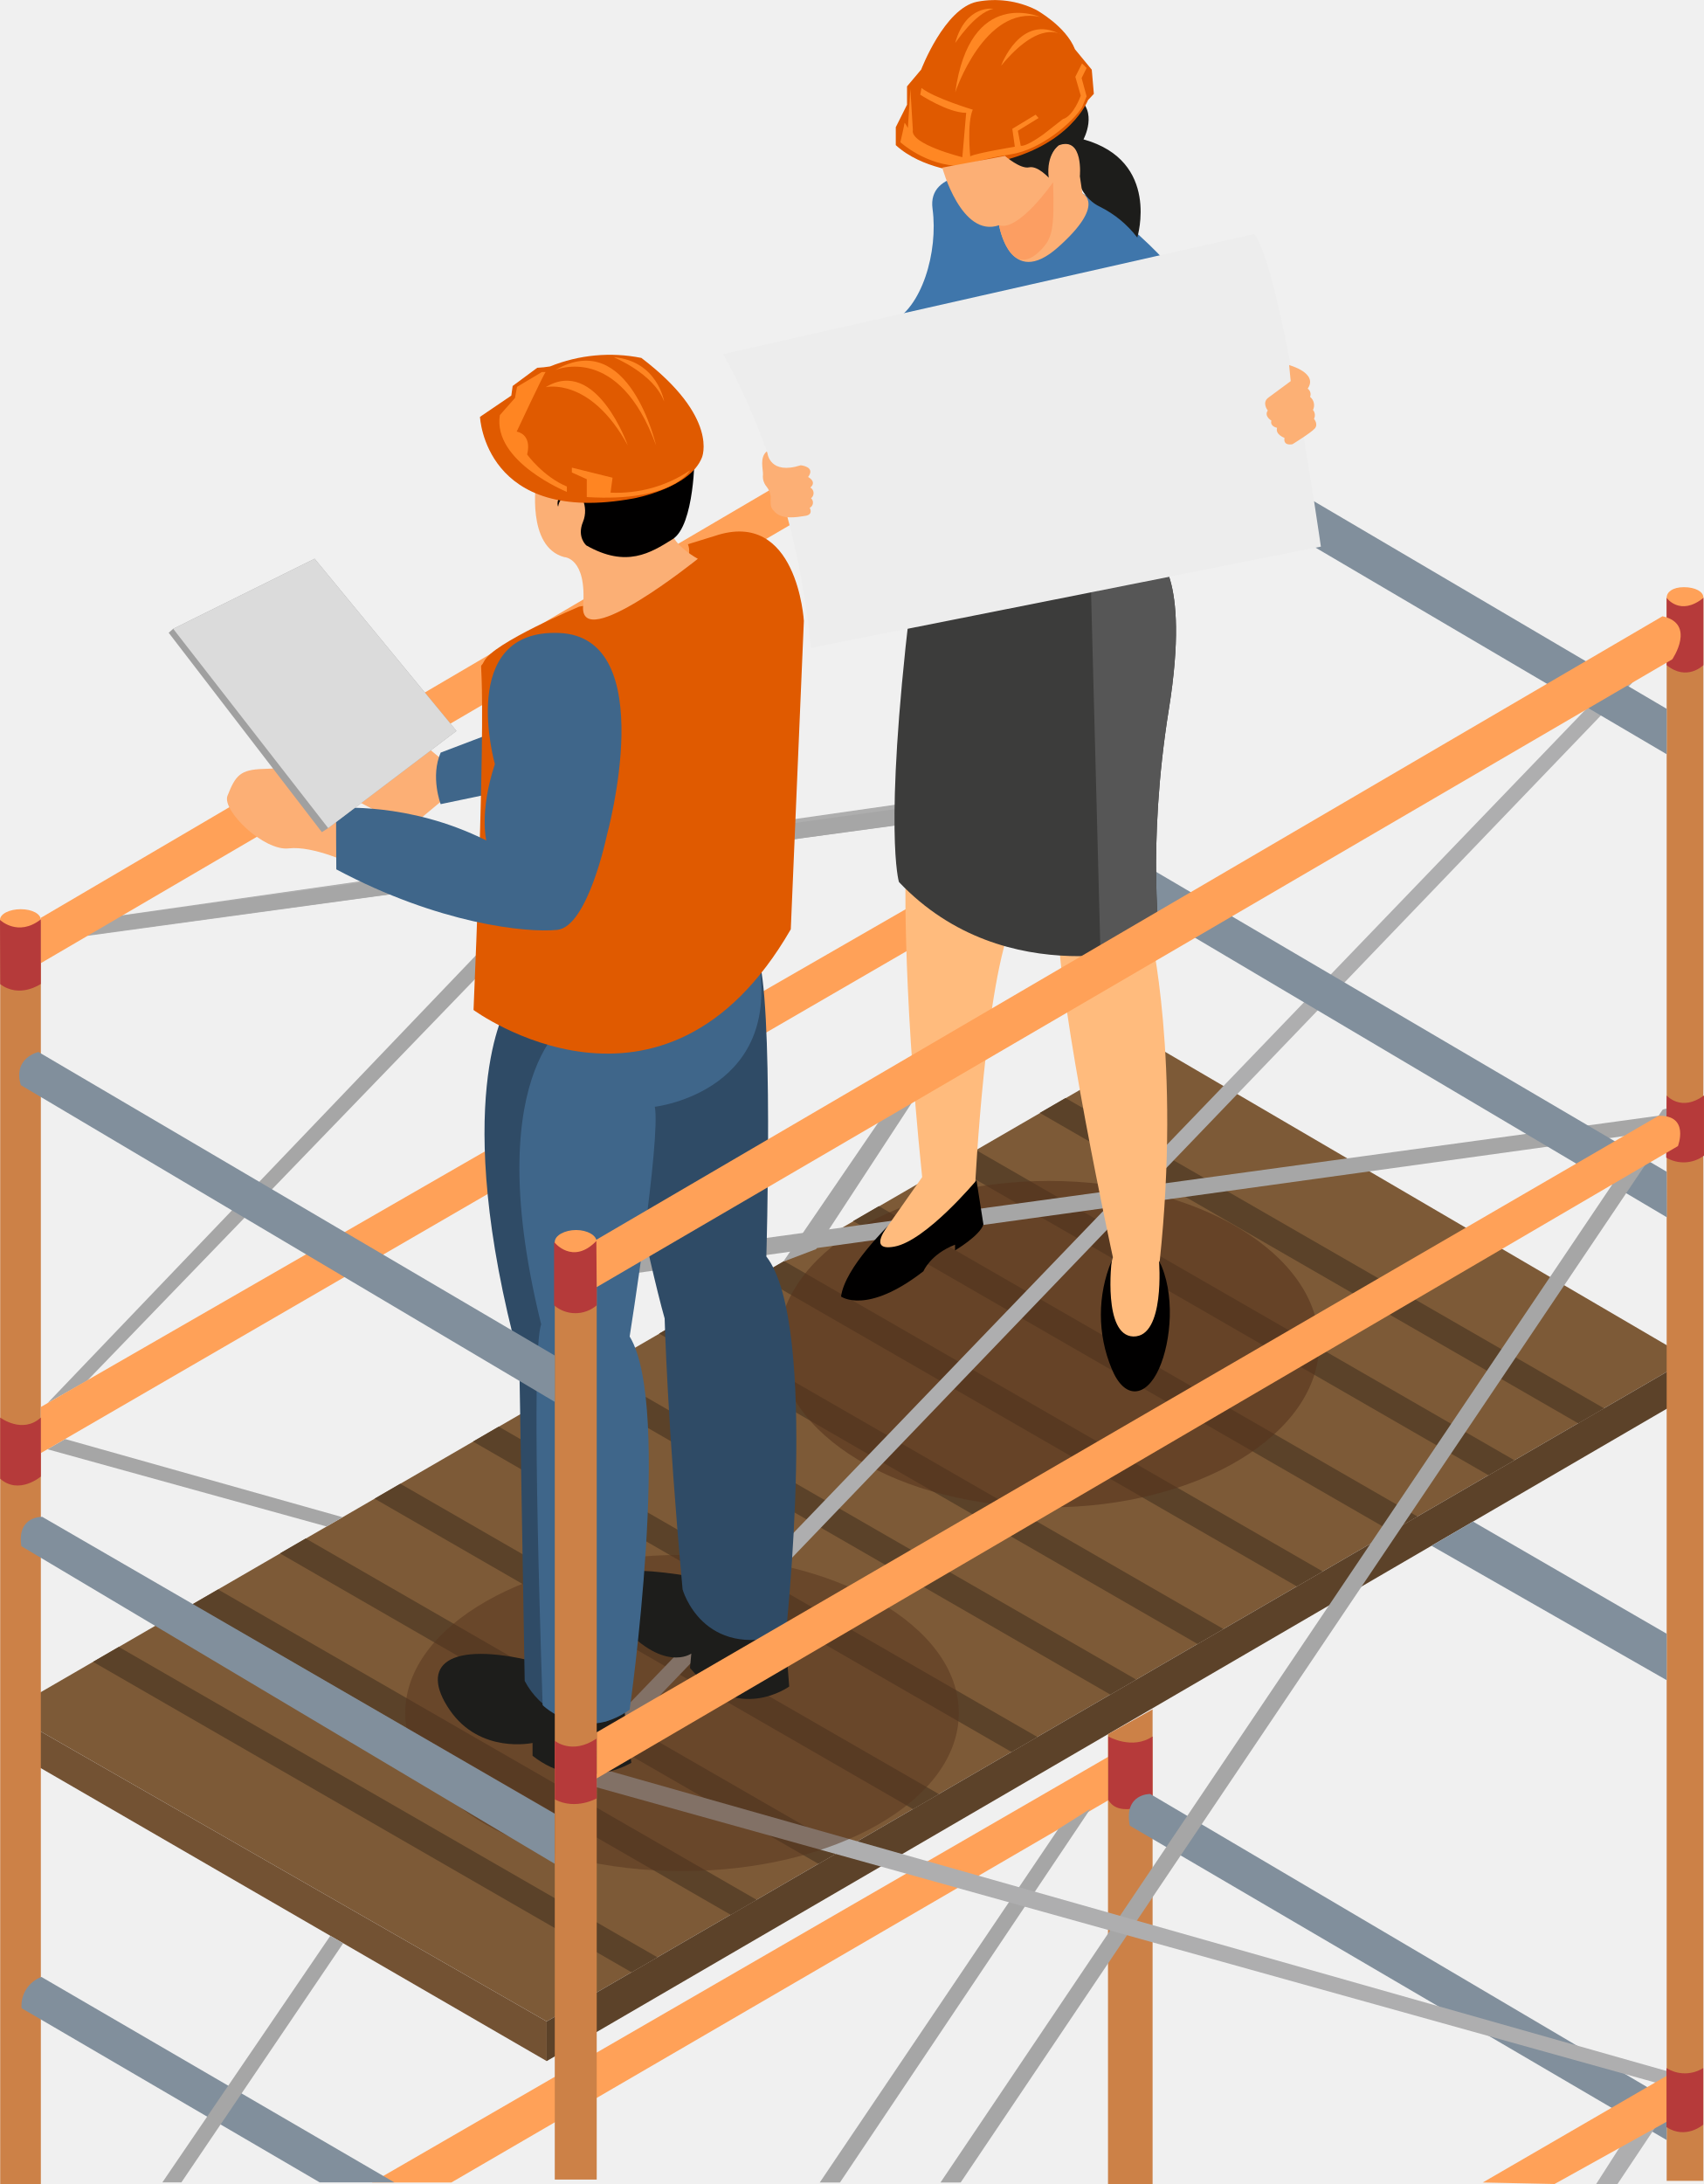
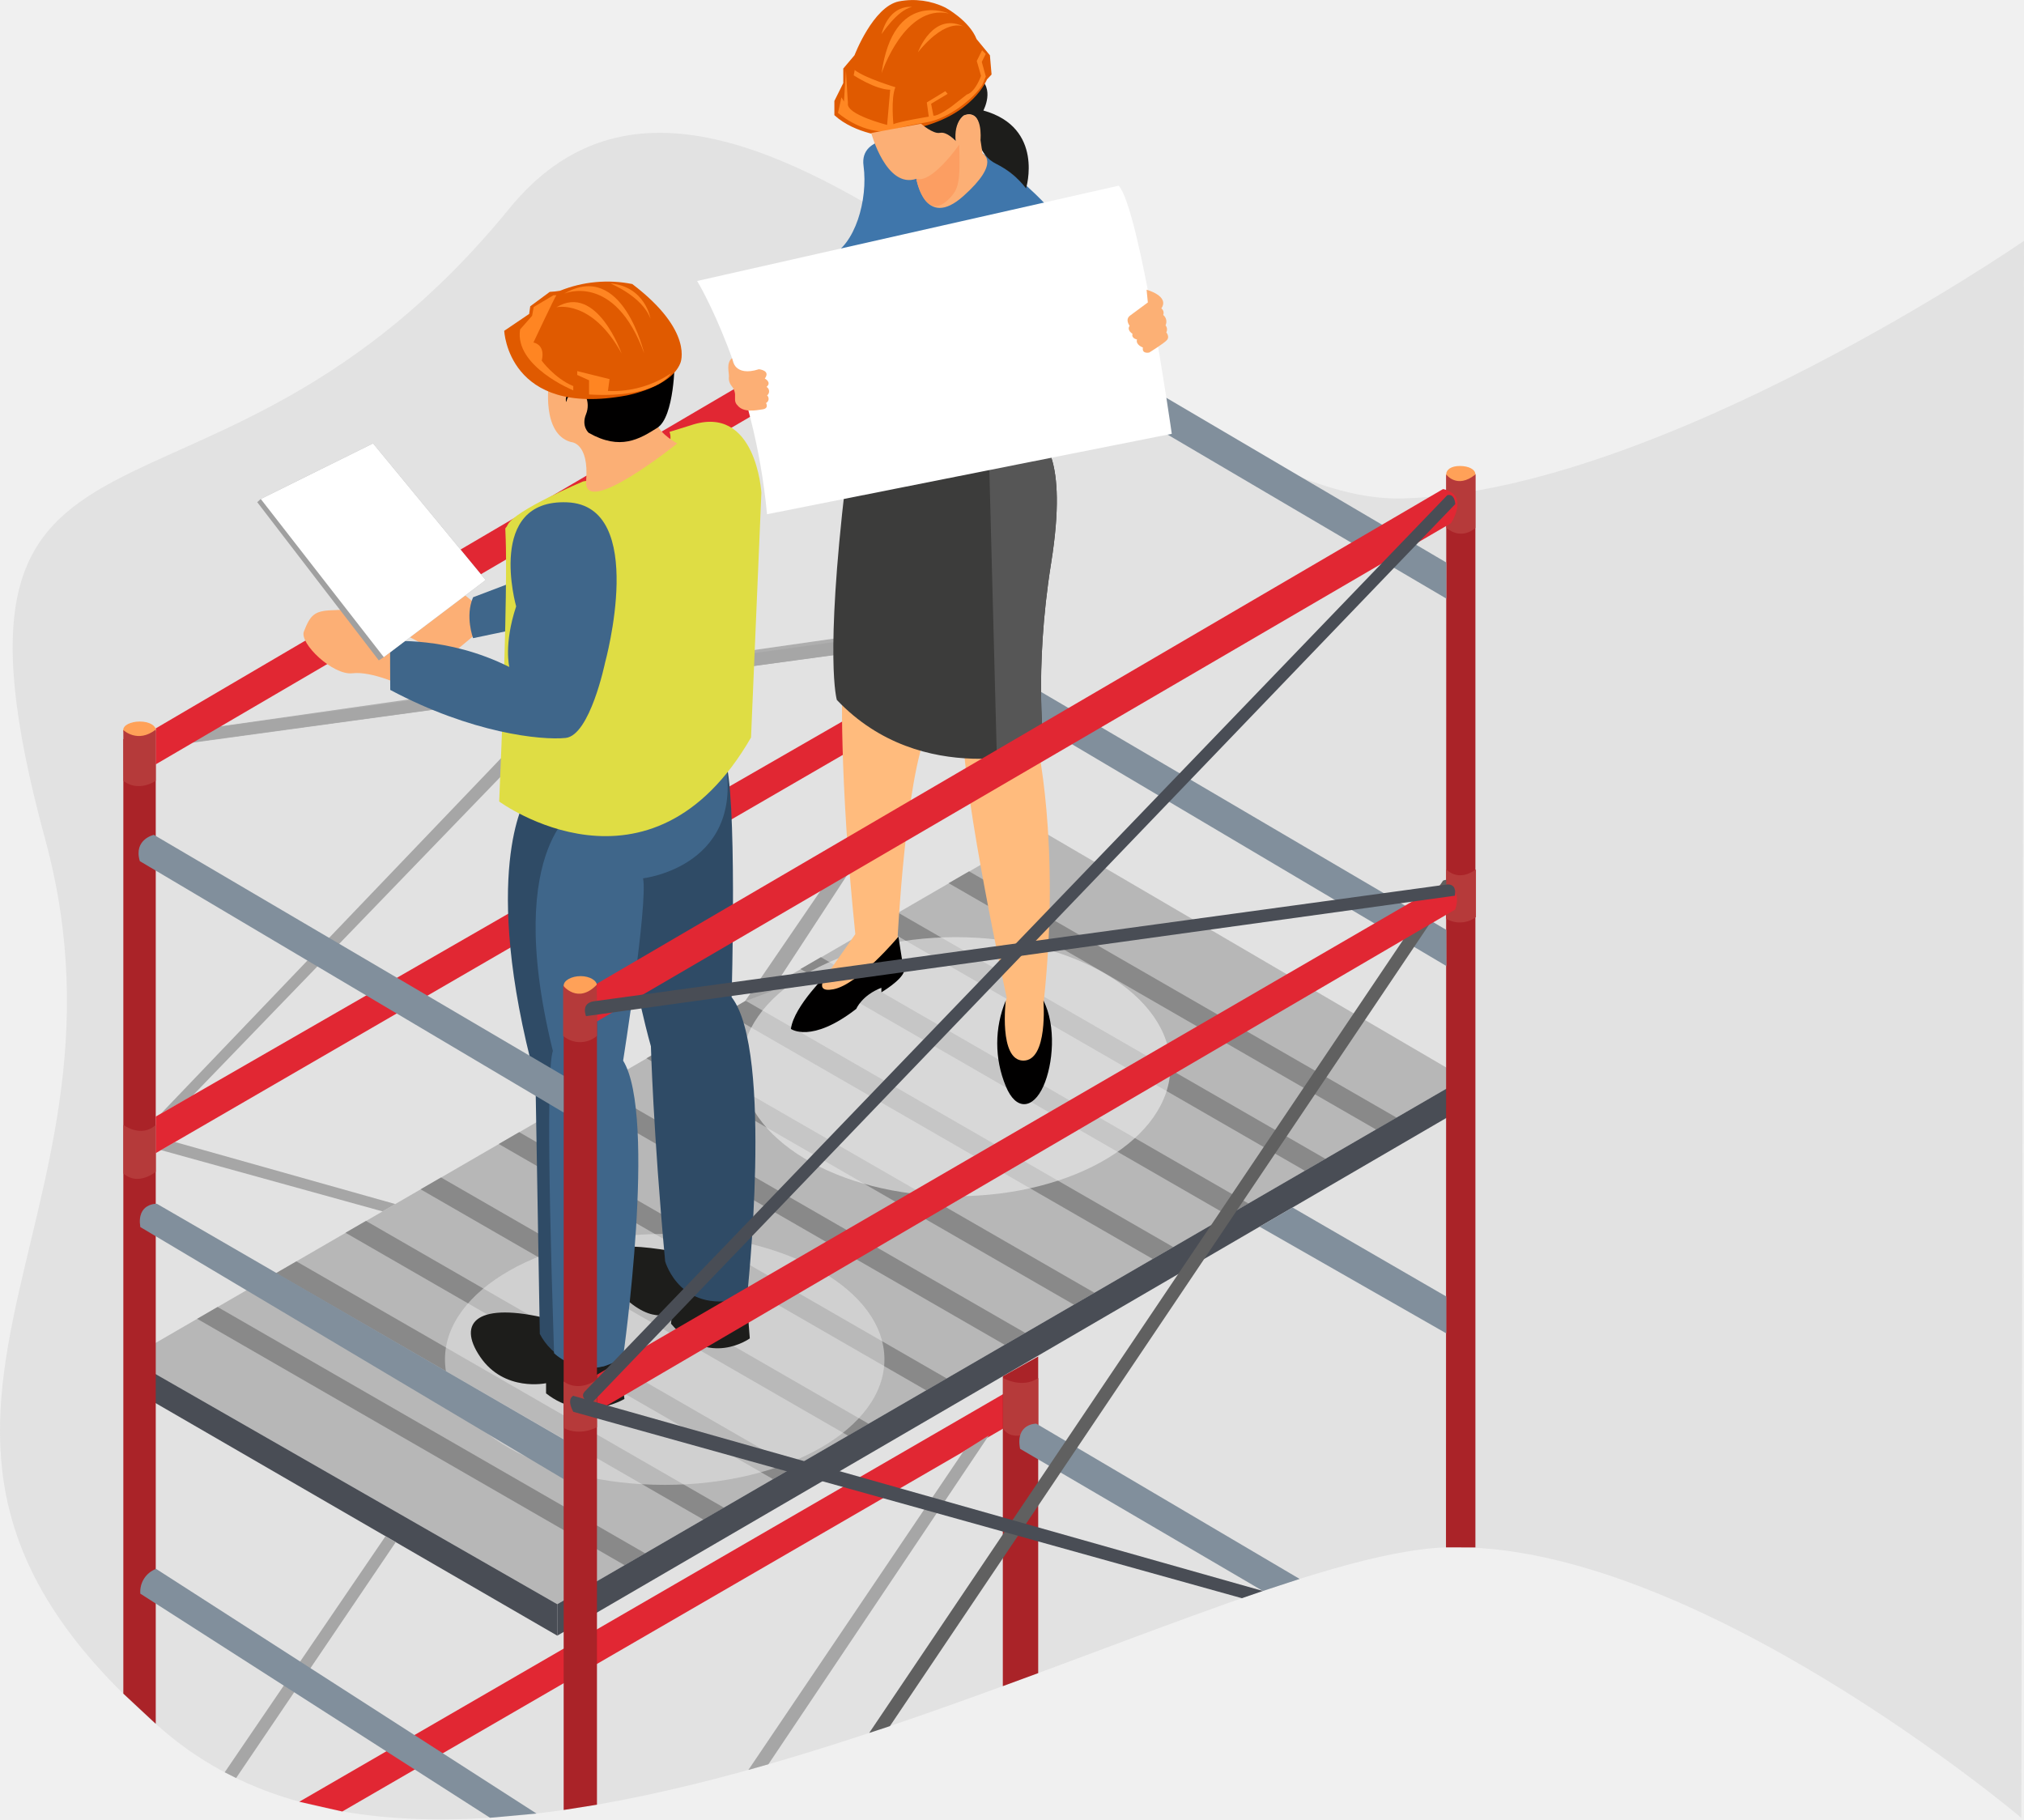
- <svg xmlns="http://www.w3.org/2000/svg" viewBox="0 0 506.98 649.65">
+ <svg xmlns="http://www.w3.org/2000/svg" viewBox="0 0 758.66 681.97">
  <defs>
-     <style>.cls-1{fill:#7d5a37;}.cls-2{fill:#5b4229;}.cls-3{fill:#735233;}.cls-4{fill:#5c4229;}.cls-26,.cls-5{fill:#56341d;}.cls-5{opacity:0.6;}.cls-6{fill:#a6a6a6;}.cls-7{fill:#aeaeaf;}.cls-8{fill:#ffa158;}.cls-9{fill:#aeaeae;}.cls-10{fill:#cc8147;}.cls-11{fill:#818f9c;}.cls-12{fill:#b63a3a;}.cls-13{fill:#b53a3a;}.cls-14{fill:#3f76ab;}.cls-15{fill:#ffbb7d;}.cls-16{fill:#3c3c3b;}.cls-17{fill:#565656;}.cls-18{fill:#010000;}.cls-19{fill:#1d1d1b;}.cls-20{fill:#e05a00;}.cls-21{fill:#ff8723;}.cls-22{fill:#ededed;}.cls-23{fill:#fcaf75;}.cls-24{fill:#fc9e62;}.cls-25{fill:#fcb075;}.cls-26{opacity:0.5;}.cls-27{fill:#2f4b66;}.cls-28{fill:#3f668a;}.cls-29{fill:#a0a0a0;}.cls-30{fill:#dbdbdb;}.cls-31{fill:#fbaf75;}.cls-32{fill:#ff8522;}</style>
+     <style>.cls-1{fill:#e2e2e2;}.cls-2{fill:#b7b7b7;}.cls-3{fill:#898989;}.cls-4{fill:#494d55;}.cls-5{fill:#efefef;opacity:0.6;}.cls-6{fill:#e12733;}.cls-7{fill:#aeaeae;}.cls-8{fill:#aa2328;}.cls-9{fill:#818f9c;}.cls-10{fill:#b63a3a;}.cls-11{fill:#a6a6a6;}.cls-12{fill:#606060;}.cls-13{fill:#ffa158;}.cls-14{fill:#b53a3a;}.cls-15{fill:#3f76ab;}.cls-16{fill:#ffbb7d;}.cls-17{fill:#3c3c3b;}.cls-18{fill:#eaeaea;opacity:0.5;}.cls-19{fill:#565656;}.cls-20{fill:#010000;}.cls-21{fill:#1d1d1b;}.cls-22{fill:#e05a00;}.cls-23{fill:#ff8723;}.cls-24{fill:#fff;}.cls-25{fill:#fcaf75;}.cls-26{fill:#fc9e62;}.cls-27{fill:#fcb075;}.cls-28{fill:#2f4b66;}.cls-29{fill:#3f668a;}.cls-30{fill:#dfdd44;}.cls-31{fill:#a0a0a0;}.cls-32{fill:#fbaf75;}.cls-33{fill:#ff8522;}</style>
  </defs>
  <g id="Layer_2" data-name="Layer 2">
    <g id="complete">
-       <polygon class="cls-1" points="162.66 601.3 1.97 509.23 343.76 311.19 502.71 404.13 162.66 601.3" />
-       <polygon class="cls-2" points="27.68 494.33 35.34 489.89 195.58 582.21 187.89 586.67 27.68 494.33" />
-       <polygon class="cls-2" points="57.22 477.24 64.88 472.8 225.11 565.11 217.42 569.58 57.22 477.24" />
-       <polygon class="cls-2" points="83.29 462.07 90.95 457.63 251.18 549.95 243.5 554.41 83.29 462.07" />
-       <polygon class="cls-2" points="111.44 445.79 119.09 441.35 279.33 533.66 271.64 538.13 111.44 445.79" />
-       <polygon class="cls-2" points="140.73 428.8 148.38 424.36 308.62 516.67 300.93 521.13 140.73 428.8" />
-       <polygon class="cls-2" points="170.14 411.72 177.8 407.28 338.03 499.59 330.35 504.06 170.14 411.72" />
-       <polygon class="cls-2" points="196.09 396.68 203.75 392.24 363.99 484.55 356.3 489.01 196.09 396.68" />
-       <polygon class="cls-2" points="225.62 379.55 233.28 375.11 393.51 467.42 385.83 471.88 225.62 379.55" />
-       <polygon class="cls-2" points="253.82 363.22 261.48 358.78 421.71 451.09 414.02 455.56 253.82 363.22" />
-       <polygon class="cls-2" points="282.66 346.48 290.32 342.04 450.56 434.35 442.87 438.82 282.66 346.48" />
-       <polygon class="cls-2" points="309.36 331.04 317.01 326.61 477.25 418.92 469.56 423.38 309.36 331.04" />
-       <polygon class="cls-3" points="162.66 601.3 162.66 613.09 1.97 520.06 1.97 509.23 162.66 601.3" />
-       <polygon class="cls-4" points="502.71 415.08 162.66 613.09 162.66 601.3 502.71 404.13 502.71 415.08" />
-       <ellipse class="cls-5" cx="312.06" cy="399.83" rx="80.41" ry="48.55" />
-       <path class="cls-6" d="M176.48,375.29,496,331.54s3.85-.7,3.09,4.19L173.45,380.88S171.29,376,176.48,375.29Z" />
-       <path class="cls-7" d="M173,521.53,496.26,185.61s2.61-1,3,3.32L175.3,526.19S170.55,524.08,173,521.53Z" />
-       <path class="cls-8" d="M134.29,649.2,335.77,532s3.33-8.1-5.22-9.9L110.68,649.2Z" />
-       <polygon class="cls-9" points="26.07 278.37 302.78 240.51 302.78 234.15 24.08 274.02 26.07 278.37" />
-       <rect class="cls-10" x="0.06" y="274.02" width="12.09" height="375.63" />
-       <polygon class="cls-10" points="329.66 649.65 329.66 515.86 342.93 508.45 342.93 649.65 329.66 649.65" />
-       <polygon class="cls-10" points="495.88 648.72 495.88 177.82 506.8 177.71 506.8 648.72 495.88 648.72" />
-       <path class="cls-11" d="M117.33,649.17l-105-61.11a9.13,9.13,0,0,0-5.92,9.29l88.71,51.82Z" />
-       <polygon class="cls-11" points="495.88 224.35 495.88 210.84 360.64 131.28 360.64 144.8 495.88 224.35" />
-       <polygon class="cls-11" points="495.94 362.1 495.88 348.54 331.63 252.09 331.63 264.77 495.94 362.1" />
-       <polygon class="cls-11" points="495.88 499.78 495.88 485.97 438.26 452.61 425.91 459.8 495.88 499.78" />
-       <path class="cls-12" d="M329.74,535.37V516.52s7.1,4.12,13.18,0V536.1S333,541.18,329.74,535.37Z" />
-       <path class="cls-11" d="M495.88,636.58V624.24L342.21,533.63s-7.9-.15-6.08,9.42Z" />
-       <polygon class="cls-6" points="48.31 649.17 98.28 575.82 102.11 578.04 53.97 649.17 48.31 649.17" />
-       <polygon class="cls-6" points="243.9 649.2 314.87 544.06 324.43 538.04 249.91 649.2 243.9 649.2" />
-       <path class="cls-6" d="M279.83,649.2,494.69,330.07s3.73-1.6,4.44,2.12l-213.29,317Z" />
-       <polygon class="cls-6" points="14.1 431.09 97.17 454.07 101.94 451.31 19.36 428.05 14.1 431.09" />
-       <polygon class="cls-6" points="14.16 417.35 25.93 410.71 142.56 289.96 142.56 283.17 14.16 417.35" />
-       <polygon class="cls-6" points="25.89 278.24 35.9 272.42 269.11 240.3 269.11 245.19 25.89 278.24" />
-       <polygon class="cls-6" points="271.44 327.81 242.81 371.57 233.04 375.29 261.66 333.4 271.44 327.81" />
-       <path class="cls-7" d="M168.65,529.18l330.48,92.13a2.81,2.81,0,0,0,.1-4.32l-330.58-93.8S166,524.19,168.65,529.18Z" />
-       <path class="cls-7" d="M474.91,649.65l18.16-28.34s4.29-1,4.92,3.26l-16.73,25.08Z" />
-       <path class="cls-8" d="M441.16,649.2l56.3-32.64s7.78,2.48,5.6,10.58l-40.54,22.51Z" />
-       <path class="cls-12" d="M495.74,344.33l.14-18.47s4.29,5,11.1,0v17.89A10.13,10.13,0,0,1,495.74,344.33Z" />
-       <polygon class="cls-8" points="12.15 432.23 279.77 277.11 279.77 264.52 12.15 418.52 12.15 432.23" />
-       <polygon class="cls-8" points="12.15 273.02 12.15 286.5 238.99 153.86 238.99 139.92 12.15 273.02" />
-       <path class="cls-8" d="M12.15,273.63c0,1.77-2.55,3.19-6,3.19S0,275.4,0,273.63s2.77-3.18,6.18-3.18S12.15,271.87,12.15,273.63Z" />
-       <path class="cls-8" d="M506.8,177.71c0,1.67-2.4,3-5.79,3s-5.13-1.24-5.13-2.91,1.73-3.14,5.13-3.14S506.8,176,506.8,177.71Z" />
-       <path class="cls-13" d="M.06,439.86v-18.2s6.61,5,12.09,0v17.55S5.61,444.76.06,439.86Z" />
-       <path class="cls-13" d="M.06,292.73,0,273.63s5.33,5.16,12.14-.15v19.2S5.85,297.1.06,292.73Z" />
-       <path class="cls-12" d="M495.88,197.86v-20s4,5.55,10.92,0v20S501.91,202.77,495.88,197.86Z" />
-       <path class="cls-12" d="M495.83,632.74V615.16a10.24,10.24,0,0,0,10.92,0V632S501.65,636.5,495.83,632.74Z" />
-       <path class="cls-14" d="M348.45,79.63S323,49.49,299.09,51.13c-5.29.37-23.26-.88-21.63,11C279.19,74.9,274.27,91.9,264.9,96,258.3,98.81,348.45,79.63,348.45,79.63Z" />
-       <path class="cls-15" d="M331.12,374s-16.34-75-16.34-100.16,27.43,3,27.43,3,9.21,38.52,2.82,98.46c0,0,5.22,22-7.82,22.36S331.12,374,331.12,374Z" />
-       <path class="cls-15" d="M269.49,255.43s-1.32,34.77,4.88,94.71L258,373.44s19.73,4.7,32.13-20.67c0,0,3-61.45,11.46-79.48S269.49,255.43,269.49,255.43Z" />
-       <path class="cls-16" d="M267.46,262.36s-4.59-14.77,3.3-81.74,0-.57,0-.57l72.84-15.2S354.36,170,347.76,211s-2.58,70.12-2.58,70.12S299.44,296.06,267.46,262.36Z" />
-       <path class="cls-17" d="M327.44,284.21,324.52,172.4h0l19.08-7.55S354.36,170,347.76,211s-2.58,70.12-2.58,70.12Z" />
-       <path class="cls-18" d="M330.75,375a41.82,41.82,0,0,0,0,32.13c3.81,9.33,10.21,8.65,14.09,0,3.66-8.15,4.89-22.55,0-32.13,0,0,1.88,22.73-7.63,22.55C328.07,397.31,330.75,375,330.75,375Z" />
-       <path class="cls-18" d="M264.46,364.27c-.19.56-13,12.56-14.23,21.39,0,0,7.61,5.63,24.52-7.52,0,0,2.07-5.07,9.4-7.89v1.69s7.32-4.32,8.45-7.7l-2.07-13.16s-15,18-24.4,19.73C257.71,372.38,264.46,364.27,264.46,364.27Z" />
-       <path class="cls-19" d="M298.3,47.57s4.47,2.86,7.63,2.47,6.23,3.13,6.23,3.13-.91-10.05,4.91-10.24c0,0,4.93.2,2.76,6.61,0,0,.4,8.58,7.4,11.94a32,32,0,0,1,11.14,9.17s7-22.78-16-29.19c0,0,4.53-8.39-2-12.53C320.42,28.93,300.08,28.14,298.3,47.57Z" />
-       <path class="cls-20" d="M266.52,43.17V37.84l3.35-6.7V25.69l4.21-5S281,2.5,290.7.52a27.72,27.72,0,0,1,17.48,2.35s8.92,4.84,11.65,11.78l5,6.08.62,7.19-1.74,1.86s-5.2,13.63-26.9,18.35a35.35,35.35,0,0,0-9.92,3.09S274.33,50.36,266.52,43.17Z" />
-       <path class="cls-21" d="M284.21,27.47s8.66-26.08,25.23-22.42C309.44,5.05,288.6-4.09,284.21,27.47Z" />
-       <path class="cls-21" d="M284.21,12.73c-.11.42,5.7-8.9,11.38-10.12C295.59,2.61,287.38,1.27,284.21,12.73Z" />
-       <path class="cls-21" d="M315.65,10.29s-6.33-4.68-17.79,9.26C297.86,19.55,303.59,3.71,315.65,10.29Z" />
-       <path class="cls-21" d="M271.6,38.7l-.74-12.27-.74,11.65s-1-1.86-1-1.48-1.24,5.7-1.24,5.7,7.69,7.07,18.11,7.07a94,94,0,0,1,14.87-3.48c8.8-1.36,18.35-9.54,21.08-14l1.36-3.22-1.49-5.45,1.49-3-1.36-1.36-2,4,1.62,5.58s-2.11,6.08-5.34,7l-5.7,4.46s-5,3.72-6.82,3.47l-.86-4.46L309,35.11l-.86-1-6.95,4.21.75,5.33s-11.41,1.86-13.27,2.85c0,0-1-9.79.75-13.88,0,0-11.53-3.47-15.25-6.45l-.37,2s8.23,5.39,13.66,5.39l-1.14,13.2S270.74,42.92,271.6,38.7Z" />
-       <path class="cls-22" d="M215.1,105.32s21.27,35.07,26.18,87.43L393,162.6s-11.92-83.92-19.87-93Z" />
-       <path class="cls-23" d="M280.35,49.86S286,70.88,297.24,67c0,0,3.17,19.36,17.6,6.51s7.21-15.94,7.21-15.94l-.76-5.13s1.14-11.84-6.2-9.24c0,0-3.9,2.53-3.07,9.69,0,0-3.26-3.68-5.85-3.11S299,46.38,299,46.38Z" />
-       <path class="cls-24" d="M297.24,67s3.17,16.51,12.16,7.65c3.7-3.65,4.36-6.2,3.92-20.44C313.32,54.23,303.07,69,297.24,67Z" />
-       <path class="cls-25" d="M383.55,108.6s8.74,2.33,5.53,7a2.09,2.09,0,0,1,.71,2.45,3.21,3.21,0,0,1,.86,3.9,2.41,2.41,0,0,1,.3,2.64s1.33,1.57.27,2.83-6.66,4.71-6.66,4.71-2.83.69-2.39-1.88c0,0-2.83-1-2.2-3,0,0-2.2-.38-1.7-2.14,0,0-2.26-1.32-1.07-3,0,0-1.88-2.33.19-3.84s6.63-4.9,6.63-4.9Z" />
-       <path class="cls-23" d="M228.36,134.87s.65,6.47,9.88,3.53c0,0,4.52.41,2.2,3.49,0,0,2.72,1.39.66,3.13a1.92,1.92,0,0,1,.21,3.19,1.74,1.74,0,0,1-.4,2.85s1.21,2-1.28,2.38-7.2,1.33-9.42-1.51a2.88,2.88,0,0,1-.91-2c-.06-1.16,0-1.7,0-2.26a5.69,5.69,0,0,0-1.29-3,4.7,4.7,0,0,1-1-3.54c.06-1.51-1.08-5.07,1.14-6.87Z" />
-       <ellipse class="cls-26" cx="202.92" cy="509.54" rx="82.36" ry="47.03" />
-       <path class="cls-19" d="M185.48,506.26c0,.52,2.36,18.1,2.36,18.1s-15.09,9.19-29.39-2.09v-3.81s-15.61,3.41-24.67-9.84-.65-20.78,25.59-14.3C178.71,499.09,185.48,506.26,185.48,506.26Z" />
-       <path class="cls-19" d="M233.76,486.45c-.13.39,1.05,15.22,1.05,15.22s-15.48,11.28-29.52-5.51l.39-4.29s-8.39,6.12-21.78-9.62-.39-16.93,21.39-13.38S233.76,486.45,233.76,486.45Z" />
-       <path class="cls-27" d="M187.34,291.28l-36.56,8.27s-17.14,27.76,3.71,104.91L156.11,500a23.16,23.16,0,0,0,23.53,12.2c17.05-1.79,2.9-130.71,2.9-130.71Z" />
-       <path class="cls-27" d="M203.09,472.79s5.87,21.08,30.7,13.34c0,0,10.05-92.08-5.78-112.37,0,0,2.26-77.41-2.65-89.82l-42.82,40.44s10.41,51,15.21,67.8C197.75,392.18,198.55,423.41,203.09,472.79Z" />
-       <path class="cls-28" d="M161.45,507.22s11.75,11.48,25.89,1.34c0,0,12.82-90.22,0-111,0,0,9.35-59,7.48-68.34,0,0,40-4.53,30.16-47l-56,21.63s-29.63,18.15-4,104.63C164.92,408.46,155.85,336.39,161.45,507.22Z" />
-       <polygon class="cls-23" points="132.12 226.43 126.7 221.98 112.38 230.87 105 237.6 121.71 246.32 133.21 236.73 132.12 226.43" />
-       <path class="cls-28" d="M131.11,223.87,158,213.65l5.24,18.83-32.13,6.72S128,231,131.11,223.87Z" />
-       <path class="cls-20" d="M140.89,300.43s56.56,41.54,94.39-24l3.89-91.74s-1.94-33.58-26.51-25.27l-8,2.47s6.42,12.1-32.35,18.56c0,0-25.63,10.78-28.28,16.26S146,179.71,140.89,300.43Z" />
-       <path class="cls-23" d="M105,257.13s-11.72-5.64-19.1-4.77S66,241.1,67.68,236.73c2.38-6.07,3.79-7.81,10.68-8s7.76-1.3,12.53,5.21S105,242.82,105,242.82Z" />
-       <path class="cls-28" d="M144.69,250s-2.15-8.47,2.55-22.72c0,0-11.42-40.19,19.09-39s14.25,60.09,14.25,60.09-5.65,27.29-14.79,28.23-35.22-1.75-65.73-18c0,0-.14-18.82,0-18.41S121.16,238.25,144.69,250Z" />
-       <polygon class="cls-29" points="51.53 187.04 93.61 166.2 135.81 217.42 97.64 246.32 95.76 247.53 50.19 188.22 51.53 187.04" />
-       <polyline class="cls-30" points="51.53 187.04 93.61 166.2 135.81 217.42 97.64 246.32" />
-       <path class="cls-31" d="M159.54,143.12s-3,19.54,8.32,22.59c0,0,6.75.12,5.63,14.51s34.14-14,34.14-14-6.42-3.45-7.72-7.46,6.11-27.34,1.91-28.35S167.45,105.75,159.54,143.12Z" />
-       <path class="cls-11" d="M165.06,554.41v-14.9L12.57,451.2s-7.62-.29-6.21,8.73Z" />
-       <rect class="cls-10" x="165.06" y="369.44" width="12.48" height="278.89" />
-       <path class="cls-8" d="M177.54,369.44c0,2-2.75,3.56-6.13,3.56s-6.35-1.59-6.35-3.56,3-3.56,6.35-3.56S177.54,367.47,177.54,369.44Z" />
-       <path class="cls-13" d="M164.85,388.27V369.44s5.53,7.1,12.69-.41v19.24A9.74,9.74,0,0,1,164.85,388.27Z" />
-       <path class="cls-12" d="M165.06,535.24V517.8s5.08,4.31,12.4-.63l.08,17.77S171.3,538.54,165.06,535.24Z" />
-       <path class="cls-11" d="M165.06,417V403.22L11.44,312.92s-7.69,1.69-5.25,9.86Z" />
-       <path class="cls-8" d="M177.54,382.86l320-186.73s7.24-10.57-2.9-12.82L177.43,368.77Z" />
-       <path class="cls-8" d="M177.54,529,499.23,340.91s3.59-9.27-5.77-9L177.54,515.28Z" />
-       <path class="cls-18" d="M206.68,135.14s0,21.14-6.57,25.25-13.76,8.62-25.66,1.85c0,0-2.88-2.47-1-7s-.82-9.86-3.08-8.21-3.69.34-4.31,3.66c0,0-1.23-2.23,2.67-5.31S179.17,125.7,206.68,135.14Z" />
-       <path class="cls-20" d="M152.13,117.67,142.81,124s1.4,32.46,45.78,24.25c0,0,16.63-3,20.24-12.13,0,0,5.31-11.92-18-29.65A47.51,47.51,0,0,0,163.65,109a33,33,0,0,1-3.81.4l-7.31,5.41Z" />
-       <path class="cls-32" d="M182.68,106.25c-.36,0,11.72,4.61,14.93,13.22C197.61,119.47,195.71,107.45,182.68,106.25Z" />
-       <path class="cls-32" d="M165.25,110.06s18.83-8.22,29.95,22.44C195.2,132.5,187.19,97.34,165.25,110.06Z" />
-       <path class="cls-32" d="M162.35,115.17s13.22-3.21,24.44,17.33C186.79,132.5,177.47,106,162.35,115.17Z" />
-       <path class="cls-32" d="M162.35,110.66c-.51.4-8.62,17.73-8.62,17.73s4.61.6,3.11,6.81c0,0,4.8,6.61,11.82,9.52v1.6s-22.14-9-19.94-22.84l4.51-5.11.6-3.3,7.41-4.41Z" />
-       <path class="cls-32" d="M174.58,146.54v-4l-4.44-2V139.1l12.11,3-.6,4.44a39.12,39.12,0,0,0,23.64-6.62s-4.8,9.5-30.71,7.94Z" />
+       <path class="cls-1" d="M758.66,90.29s-136,93.83-232.82,96.54S275.71-25.76,190.94,78.13C77.28,217.44-32.57,132.5,16.94,314.61,57,461.93-70.58,536.76,62,649.28,182,751.09,450,582.81,542.17,580S757.63,681.35,757.63,681.35Z" />
+       <polygon class="cls-2" points="208.88 601.3 48.2 509.23 389.98 311.19 548.93 404.13 208.88 601.3" />
+       <polygon class="cls-3" points="73.91 494.33 81.56 489.89 241.8 582.21 234.11 586.67 73.91 494.33" />
+       <polygon class="cls-3" points="103.44 477.24 111.1 472.8 271.34 565.11 263.65 569.58 103.44 477.24" />
+       <polygon class="cls-3" points="129.51 462.07 137.17 457.63 297.41 549.95 289.72 554.41 129.51 462.07" />
+       <polygon class="cls-3" points="157.66 445.79 165.32 441.35 325.56 533.66 317.87 538.13 157.66 445.79" />
+       <polygon class="cls-3" points="186.95 428.8 194.61 424.36 354.84 516.67 347.15 521.13 186.95 428.8" />
+       <polygon class="cls-3" points="216.37 411.72 224.02 407.28 384.26 499.59 376.57 504.06 216.37 411.72" />
+       <polygon class="cls-3" points="242.32 396.68 249.98 392.24 410.21 484.55 402.52 489.01 242.32 396.68" />
+       <polygon class="cls-3" points="271.85 379.55 279.5 375.11 439.74 467.42 432.05 471.88 271.85 379.55" />
+       <polygon class="cls-3" points="300.04 363.22 307.7 358.78 467.94 451.09 460.25 455.56 300.04 363.22" />
+       <polygon class="cls-3" points="328.89 346.48 336.54 342.04 496.78 434.35 489.09 438.82 328.89 346.48" />
+       <polygon class="cls-3" points="355.58 331.04 363.24 326.61 523.48 418.92 515.79 423.38 355.58 331.04" />
+       <polygon class="cls-4" points="208.88 601.3 208.88 613.09 48.2 520.06 48.2 509.23 208.88 601.3" />
+       <polygon class="cls-4" points="548.93 415.08 208.88 613.09 208.88 601.3 548.93 404.13 548.93 415.08" />
+       <ellipse class="cls-5" cx="358.29" cy="399.83" rx="80.41" ry="48.55" />
+       <path class="cls-6" d="M128.3,679,382,532s3.33-8.1-5.21-9.9L112.18,675.34Z" />
+       <polygon class="cls-7" points="72.29 278.37 349 240.51 349 234.15 70.3 274.02 72.29 278.37" />
+       <polygon class="cls-8" points="46.23 634.82 46.23 277.07 58.38 274.02 58.38 646.14 46.23 634.82" />
+       <polygon class="cls-8" points="375.89 632.01 375.89 515.86 389.15 508.45 389.15 627.13 375.89 632.01" />
+       <polygon class="cls-8" points="542 580 542.11 177.93 553.03 177.71 553.03 580.02 542 580" />
+       <polygon class="cls-9" points="542.11 224.35 542.11 210.84 406.87 131.28 406.87 144.8 542.11 224.35" />
+       <polygon class="cls-9" points="542.17 362.1 542.11 348.54 377.86 252.09 377.86 264.77 542.17 362.1" />
+       <polygon class="cls-9" points="542.11 499.78 542.11 485.97 484.48 452.61 472.13 459.8 542.11 499.78" />
+       <path class="cls-10" d="M376,535.37V516.52s7.11,4.12,13.19,0V536.1S379.18,541.18,376,535.37Z" />
+       <path class="cls-9" d="M473.37,596.34l13.77-4.51-98.7-58.2s-7.91-.15-6.08,9.42Z" />
+       <polygon class="cls-11" points="84.23 664.3 144.5 575.82 148.34 578.04 88.5 666.46 84.23 664.3" />
+       <polygon class="cls-11" points="280.52 663.42 361.1 544.06 370.65 538.04 288.02 661.3 280.52 663.42" />
+       <path class="cls-12" d="M325.8,649.56,540.91,330.07s3.73-1.6,4.44,2.12L333.57,647Z" />
+       <polygon class="cls-11" points="60.33 431.09 143.4 454.07 148.16 451.31 65.58 428.05 60.33 431.09" />
+       <polygon class="cls-11" points="60.39 417.35 72.15 410.71 188.78 289.96 188.78 283.17 60.39 417.35" />
+       <polygon class="cls-11" points="72.11 278.24 82.12 272.42 315.34 240.3 315.34 245.19 72.11 278.24" />
+       <polygon class="cls-11" points="317.66 327.81 289.04 371.57 279.26 375.29 307.89 333.4 317.66 327.81" />
+       <path class="cls-10" d="M542,344.33l.14-18.47s4.29,5,11.09,0v17.89A10.11,10.11,0,0,1,542,344.33Z" />
+       <polygon class="cls-6" points="58.38 432.23 325.99 277.11 325.99 264.52 58.38 418.52 58.38 432.23" />
+       <polygon class="cls-6" points="58.38 273.02 58.38 286.5 285.22 153.86 285.22 139.92 58.38 273.02" />
+       <path class="cls-13" d="M58.38,273.63c0,1.77-2.56,3.19-6,3.19s-6.19-1.42-6.19-3.19,2.77-3.18,6.19-3.18S58.38,271.87,58.38,273.63Z" />
+       <path class="cls-13" d="M553,177.71c0,1.67-2.41,3-5.8,3s-5.12-1.24-5.12-2.91,1.73-3.14,5.12-3.14S553,176,553,177.71Z" />
+       <path class="cls-14" d="M46.28,439.86v-18.2s6.62,5,12.1,0v17.55S51.83,444.76,46.28,439.86Z" />
+       <path class="cls-14" d="M46.28,292.73l-.06-19.1s5.33,5.16,12.15-.15v19.2S52.08,297.1,46.28,292.73Z" />
+       <path class="cls-10" d="M542.11,197.86v-20s4,5.55,10.92,0v20S548.14,202.77,542.11,197.86Z" />
+       <path class="cls-15" d="M394.68,79.63s-25.5-30.14-49.36-28.5c-5.3.37-23.26-.88-21.64,11C325.42,74.9,320.49,91.9,311.12,96,304.53,98.81,394.68,79.63,394.68,79.63Z" />
+       <path class="cls-16" d="M377.35,374S361,299,361,273.85s27.43,3,27.43,3,9.21,38.52,2.82,98.46c0,0,5.23,22-7.81,22.36S377.35,374,377.35,374Z" />
+       <path class="cls-16" d="M315.71,255.43s-1.31,34.77,4.89,94.71l-16.35,23.3s19.73,4.7,32.13-20.67c0,0,3-61.45,11.47-79.48S315.71,255.43,315.71,255.43Z" />
+       <path class="cls-17" d="M313.68,262.36s-4.58-14.77,3.3-81.74,0-.57,0-.57l72.85-15.2S400.58,170,394,211s-2.58,70.12-2.58,70.12S345.66,296.06,313.68,262.36Z" />
+       <ellipse class="cls-18" cx="249.15" cy="509.54" rx="82.36" ry="47.03" />
+       <path class="cls-19" d="M373.66,284.21,370.74,172.4h0l19.09-7.55S400.58,170,394,211s-2.58,70.12-2.58,70.12Z" />
+       <path class="cls-20" d="M377,375a41.87,41.87,0,0,0,0,32.13c3.81,9.33,10.22,8.65,14.1,0,3.65-8.15,4.88-22.55,0-32.13,0,0,1.87,22.73-7.63,22.55C374.3,397.31,377,375,377,375Z" />
+       <path class="cls-20" d="M310.69,364.27c-.19.56-13,12.56-14.24,21.39,0,0,7.61,5.63,24.52-7.52,0,0,2.07-5.07,9.4-7.89v1.69s7.33-4.32,8.46-7.7l-2.07-13.16s-15,18-24.4,19.73C303.94,372.38,310.69,364.27,310.69,364.27Z" />
+       <path class="cls-21" d="M344.53,47.57S349,50.43,352.15,50s6.23,3.13,6.23,3.13-.9-10.05,4.92-10.24c0,0,4.93.2,2.76,6.61,0,0,.39,8.58,7.39,11.94a32,32,0,0,1,11.15,9.17s7-22.78-16-29.19c0,0,4.54-8.39-2-12.53C366.65,28.93,346.3,28.14,344.53,47.57Z" />
+       <path class="cls-22" d="M312.75,43.17V37.84l3.34-6.7V25.69l4.22-5S327.25,2.5,336.92.52A27.72,27.72,0,0,1,354.4,2.87s8.93,4.84,11.65,11.78l5,6.08.62,7.19-1.73,1.86S364.69,43.41,343,48.13a35.35,35.35,0,0,0-9.92,3.09S320.56,50.36,312.75,43.17Z" />
+       <path class="cls-23" d="M330.44,27.47s8.65-26.08,25.22-22.42C355.66,5.05,334.83-4.09,330.44,27.47Z" />
+       <path class="cls-23" d="M330.44,12.73c-.12.42,5.7-8.9,11.38-10.12C341.82,2.61,333.61,1.27,330.44,12.73Z" />
+       <path class="cls-23" d="M361.87,10.29s-6.32-4.68-17.78,9.26C344.09,19.55,349.81,3.71,361.87,10.29Z" />
+       <path class="cls-23" d="M317.83,38.7l-.75-12.27-.74,11.65s-1-1.86-1-1.48-1.24,5.7-1.24,5.7,7.69,7.07,18.1,7.07a93.93,93.93,0,0,1,14.88-3.48c8.8-1.36,18.34-9.54,21.07-14l1.37-3.22L368,23.21l1.49-3-1.37-1.36-2,4,1.61,5.58s-2.11,6.08-5.33,7l-5.7,4.46s-5,3.72-6.82,3.47l-.87-4.46,6.2-3.72-.87-1-6.94,4.21.74,5.33s-11.4,1.86-13.26,2.85c0,0-1-9.79.74-13.88,0,0-11.53-3.47-15.25-6.45l-.37,2s8.23,5.39,13.67,5.39l-1.15,13.2S317,42.92,317.83,38.7Z" />
+       <path class="cls-24" d="M261.32,105.32s21.28,35.07,26.19,87.43L439.22,162.6s-11.93-83.92-19.87-93Z" />
+       <path class="cls-25" d="M326.57,49.86s5.63,21,16.9,17.16c0,0,3.16,19.36,17.59,6.51s7.22-15.94,7.22-15.94l-.76-5.13s1.14-11.84-6.2-9.24c0,0-3.9,2.53-3.08,9.69,0,0-3.25-3.68-5.85-3.11s-7.15-3.42-7.15-3.42Z" />
+       <path class="cls-26" d="M343.47,67s3.16,16.51,12.15,7.65c3.71-3.65,4.37-6.2,3.92-20.44C359.54,54.23,349.29,69,343.47,67Z" />
+       <path class="cls-27" d="M429.78,108.6s8.73,2.33,5.53,7a2.09,2.09,0,0,1,.7,2.45,3.22,3.22,0,0,1,.87,3.9,2.42,2.42,0,0,1,.29,2.64s1.33,1.57.27,2.83-6.66,4.71-6.66,4.71-2.83.69-2.39-1.88c0,0-2.83-1-2.2-3,0,0-2.2-.38-1.69-2.14,0,0-2.27-1.32-1.07-3,0,0-1.89-2.33.19-3.84s6.63-4.9,6.63-4.9Z" />
+       <path class="cls-25" d="M274.58,134.87s.65,6.47,9.88,3.53c0,0,4.53.41,2.21,3.49,0,0,2.71,1.39.66,3.13a1.93,1.93,0,0,1,.21,3.19,1.75,1.75,0,0,1-.41,2.85s1.22,2-1.28,2.38-7.19,1.33-9.42-1.51a2.88,2.88,0,0,1-.91-2c-.06-1.16.05-1.7,0-2.26a5.61,5.61,0,0,0-1.29-3,4.66,4.66,0,0,1-1-3.54c.06-1.51-1.09-5.07,1.13-6.87Z" />
+       <path class="cls-21" d="M231.7,506.26c0,.52,2.36,18.1,2.36,18.1s-15.08,9.19-29.38-2.09v-3.81s-15.62,3.41-24.67-9.84-.66-20.78,25.58-14.3C224.93,499.09,231.7,506.26,231.7,506.26Z" />
+       <path class="cls-21" d="M280,486.45c-.14.39,1.05,15.22,1.05,15.22s-15.49,11.28-29.53-5.51l.4-4.29s-8.4,6.12-21.78-9.62-.39-16.93,21.38-13.38S280,486.45,280,486.45Z" />
+       <path class="cls-28" d="M233.57,291.28,197,299.55s-17.13,27.76,3.71,104.91L202.34,500a23.14,23.14,0,0,0,23.53,12.2c17-1.79,2.89-130.71,2.89-130.71Z" />
+       <path class="cls-28" d="M249.32,472.79s5.87,21.08,30.69,13.34c0,0,10.06-92.08-5.78-112.37,0,0,2.27-77.41-2.65-89.82l-42.82,40.44s10.41,51,15.22,67.8C244,392.18,244.78,423.41,249.32,472.79Z" />
+       <path class="cls-29" d="M207.68,507.22s11.74,11.48,25.89,1.34c0,0,12.81-90.22,0-111,0,0,9.34-59,7.47-68.34,0,0,40-4.53,30.16-47l-56,21.63s-29.63,18.15-4,104.63C211.15,408.46,202.07,336.39,207.68,507.22Z" />
+       <polygon class="cls-25" points="178.35 226.43 172.92 221.98 158.6 230.87 151.22 237.6 167.93 246.32 179.43 236.73 178.35 226.43" />
+       <path class="cls-29" d="M177.33,223.87l26.89-10.22,5.24,18.83-32.13,6.72S174.24,231,177.33,223.87Z" />
+       <path class="cls-30" d="M187.11,300.43s56.57,41.54,94.4-24l3.88-91.74s-1.94-33.58-26.51-25.27l-7.95,2.47s6.41,12.1-32.35,18.56c0,0-25.63,10.78-28.28,16.26S192.24,179.71,187.11,300.43Z" />
+       <path class="cls-25" d="M151.22,257.13s-11.72-5.64-19.09-4.77-19.95-11.26-18.23-15.63c2.39-6.07,3.79-7.81,10.69-8s7.75-1.3,12.53,5.21,14.1,8.91,14.1,8.91Z" />
+       <path class="cls-29" d="M190.91,250s-2.15-8.47,2.56-22.72c0,0-11.43-40.19,19.08-39s14.25,60.09,14.25,60.09-5.64,27.29-14.78,28.23-35.22-1.75-65.74-18c0,0-.13-18.82,0-18.41S167.39,238.25,190.91,250Z" />
+       <polygon class="cls-31" points="97.75 187.04 139.83 166.2 182.04 217.42 143.86 246.32 141.98 247.53 96.41 188.22 97.75 187.04" />
+       <polyline class="cls-24" points="97.75 187.04 139.83 166.2 182.04 217.42 143.86 246.32" />
+       <path class="cls-32" d="M205.77,143.12s-3,19.54,8.31,22.59c0,0,6.76.12,5.63,14.51s34.14-14,34.14-14-6.41-3.45-7.71-7.46,6.11-27.34,1.9-28.35S213.68,105.75,205.77,143.12Z" />
+       <path class="cls-9" d="M211.28,554.41v-14.9L58.79,451.2s-7.62-.29-6.2,8.73Z" />
+       <polygon class="cls-8" points="211.28 678.43 211.28 369.44 223.76 369.44 223.76 676.45 211.28 678.43" />
+       <path class="cls-13" d="M223.76,369.44c0,2-2.74,3.56-6.13,3.56s-6.35-1.59-6.35-3.56,3-3.56,6.35-3.56S223.76,367.47,223.76,369.44Z" />
+       <path class="cls-14" d="M211.08,388.27V369.44s5.53,7.1,12.68-.41v19.24A9.72,9.72,0,0,1,211.08,388.27Z" />
+       <path class="cls-10" d="M211.28,535.24V517.8s5.08,4.31,12.4-.63l.08,17.77S217.52,538.54,211.28,535.24Z" />
+       <path class="cls-9" d="M211.28,417V403.22L57.67,312.92s-7.7,1.69-5.26,9.86Z" />
+       <path class="cls-6" d="M223.76,382.86,543.82,196.13s7.23-10.57-2.91-12.82L223.65,368.77Z" />
+       <path class="cls-6" d="M223.76,529,545.45,340.91s3.6-9.27-5.76-9L223.76,515.28Z" />
+       <path class="cls-20" d="M252.9,135.14s0,21.14-6.57,25.25-13.75,8.62-25.66,1.85c0,0-2.87-2.47-1-7s-.83-9.86-3.08-8.21-3.7.34-4.31,3.66c0,0-1.24-2.23,2.66-5.31S225.39,125.7,252.9,135.14Z" />
+       <path class="cls-22" d="M198.35,117.67,189,124s1.4,32.46,45.78,24.25c0,0,16.63-3,20.23-12.13,0,0,5.31-11.92-18-29.65A47.51,47.51,0,0,0,209.87,109a32.89,32.89,0,0,1-3.8.4l-7.32,5.41Z" />
+       <path class="cls-33" d="M228.91,106.25c-.36,0,11.72,4.61,14.92,13.22C243.83,119.47,241.93,107.45,228.91,106.25Z" />
+       <path class="cls-33" d="M211.48,110.06s18.83-8.22,30,22.44C241.43,132.5,233.41,97.34,211.48,110.06Z" />
+       <path class="cls-33" d="M208.57,115.17S221.79,112,233,132.5C233,132.5,223.7,106,208.57,115.17Z" />
+       <path class="cls-33" d="M208.57,110.66c-.5.4-8.62,17.73-8.62,17.73s4.61.6,3.11,6.81c0,0,4.81,6.61,11.82,9.52v1.6s-22.14-9-19.93-22.84l4.5-5.11.61-3.3,7.41-4.41Z" />
+       <path class="cls-33" d="M220.8,146.54v-4l-4.44-2V139.1l12.12,3-.6,4.44a39.1,39.1,0,0,0,23.63-6.62s-4.8,9.5-30.71,7.94Z" />
+       <path class="cls-4" d="M214.88,529.18l250.61,69.87,7.88-2.71L214.88,523.19S212.22,524.19,214.88,529.18Z" />
+       <path class="cls-4" d="M219.23,521.53,542.49,185.61s2.6-1,3,3.32L221.53,526.19S216.78,524.08,219.23,521.53Z" />
+       <path class="cls-4" d="M222.7,375.29l319.57-43.75s3.84-.7,3.08,4.19L219.68,380.88S217.52,376,222.7,375.29Z" />
+       <path class="cls-9" d="M201.09,679.76,58.51,588.06a9.13,9.13,0,0,0-5.91,9.29l131.08,84Z" />
    </g>
  </g>
</svg>
